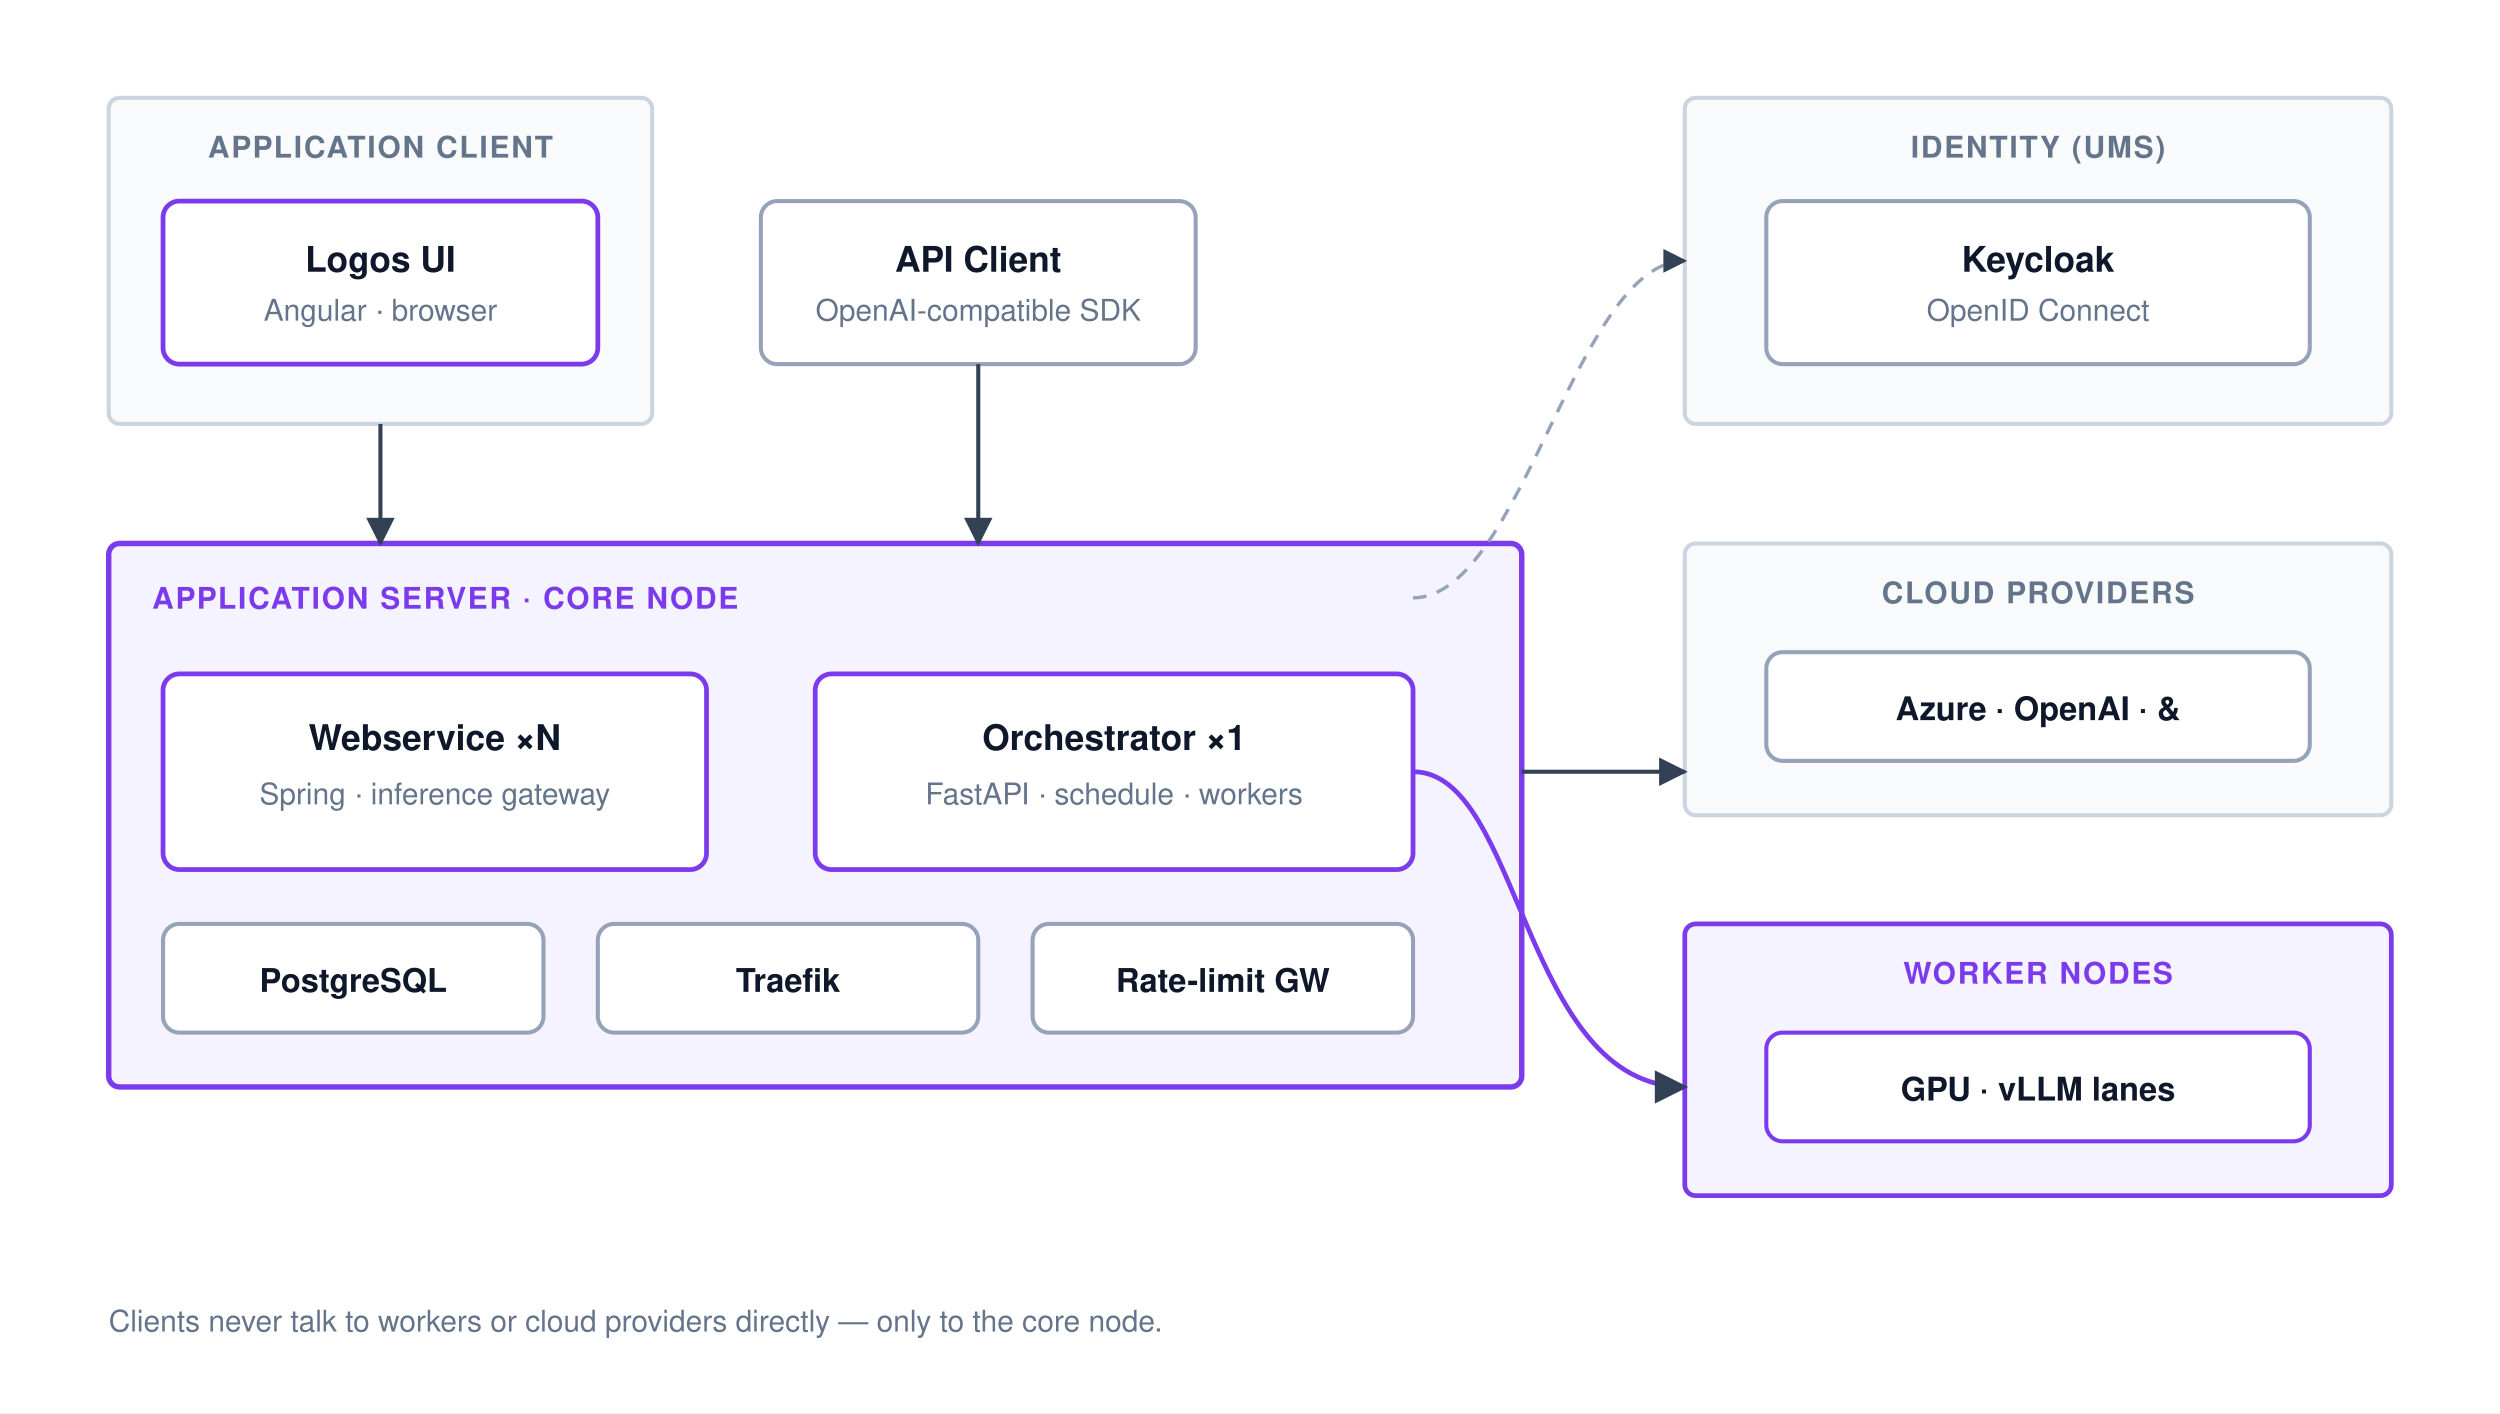
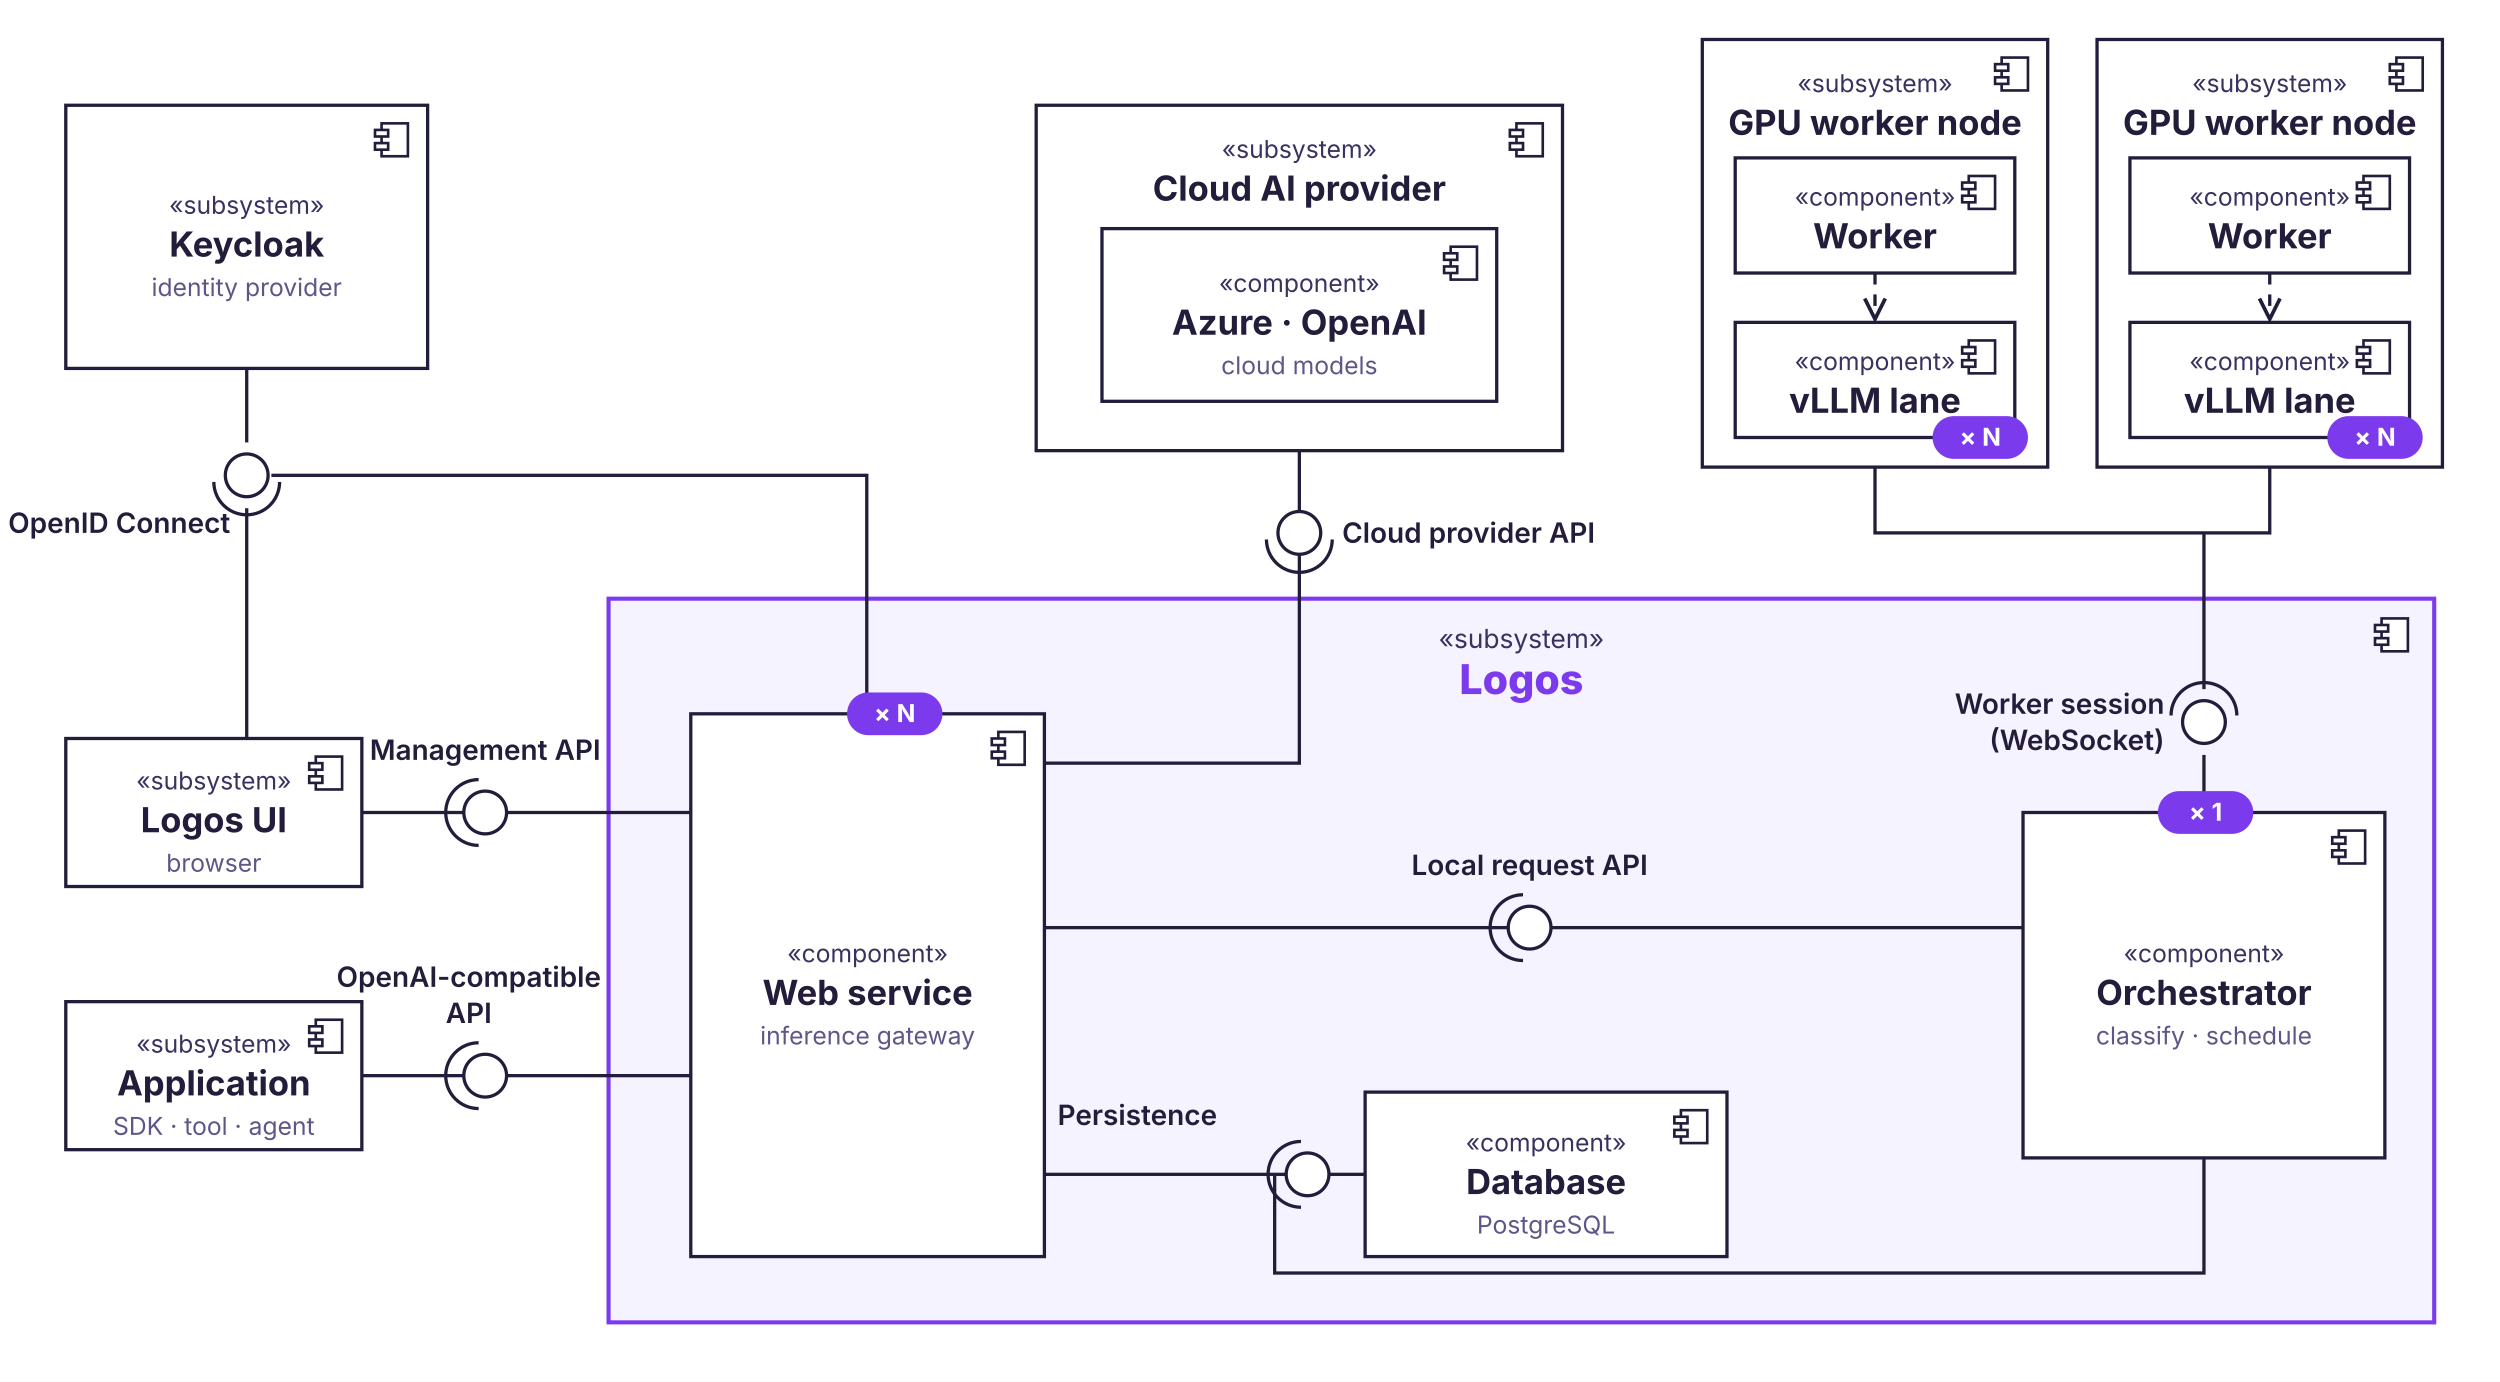
- <svg xmlns="http://www.w3.org/2000/svg" viewBox="0 0 920 520" width="920" height="520" role="img" aria-labelledby="title desc">
-   <defs>
-     <marker id="a" viewBox="0 0 10 10" refX="9" refY="5" markerWidth="7" markerHeight="7" orient="auto-start-reverse">
-       <path d="M0 0 L10 5 L0 10 z" fill="#334155" />
-     </marker>
-   </defs>
-   <rect width="920" height="520" fill="#FFFFFF" />
-   <rect x="40" y="36" width="200" height="120" rx="4" fill="#F8FAFC" stroke="#CBD5E1" stroke-width="1.5" />
-   <text x="140" y="58" text-anchor="middle" font-family="Helvetica,Arial,sans-serif" font-size="11" font-weight="700" fill="#64748B" letter-spacing="0.06em">APPLICATION CLIENT</text>
-   <rect x="60" y="74" width="160" height="60" rx="6" fill="#FFFFFF" stroke="#7C3AED" stroke-width="1.75" />
-   <text x="140" y="100" text-anchor="middle" font-family="Helvetica,Arial,sans-serif" font-size="13" font-weight="700" fill="#0F172A">Logos UI</text>
-   <text x="140" y="118" text-anchor="middle" font-family="Helvetica,Arial,sans-serif" font-size="11" fill="#64748B">Angular · browser</text>
-   <rect x="280" y="74" width="160" height="60" rx="6" fill="#FFFFFF" stroke="#94A3B8" stroke-width="1.5" />
-   <text x="360" y="100" text-anchor="middle" font-family="Helvetica,Arial,sans-serif" font-size="13" font-weight="700" fill="#0F172A">API Client</text>
-   <text x="360" y="118" text-anchor="middle" font-family="Helvetica,Arial,sans-serif" font-size="11" fill="#64748B">OpenAI-compatible SDK</text>
-   <rect x="40" y="200" width="520" height="200" rx="4" fill="#F5F3FF" stroke="#7C3AED" stroke-width="2" />
-   <text x="56" y="224" font-family="Helvetica,Arial,sans-serif" font-size="11" font-weight="700" fill="#7C3AED" letter-spacing="0.06em">APPLICATION SERVER · CORE NODE</text>
-   <rect x="60" y="248" width="200" height="72" rx="6" fill="#FFFFFF" stroke="#7C3AED" stroke-width="1.75" />
-   <text x="160" y="276" text-anchor="middle" font-family="Helvetica,Arial,sans-serif" font-size="13" font-weight="700" fill="#0F172A">Webservice ×N</text>
-   <text x="160" y="296" text-anchor="middle" font-family="Helvetica,Arial,sans-serif" font-size="11" fill="#64748B">Spring · inference gateway</text>
-   <rect x="300" y="248" width="220" height="72" rx="6" fill="#FFFFFF" stroke="#7C3AED" stroke-width="1.75" />
-   <text x="410" y="276" text-anchor="middle" font-family="Helvetica,Arial,sans-serif" font-size="13" font-weight="700" fill="#0F172A">Orchestrator ×1</text>
-   <text x="410" y="296" text-anchor="middle" font-family="Helvetica,Arial,sans-serif" font-size="11" fill="#64748B">FastAPI · schedule · workers</text>
-   <rect x="60" y="340" width="140" height="40" rx="6" fill="#FFFFFF" stroke="#94A3B8" stroke-width="1.5" />
-   <text x="130" y="365" text-anchor="middle" font-family="Helvetica,Arial,sans-serif" font-size="12" font-weight="600" fill="#0F172A">PostgreSQL</text>
-   <rect x="220" y="340" width="140" height="40" rx="6" fill="#FFFFFF" stroke="#94A3B8" stroke-width="1.5" />
-   <text x="290" y="365" text-anchor="middle" font-family="Helvetica,Arial,sans-serif" font-size="12" font-weight="600" fill="#0F172A">Traefik</text>
-   <rect x="380" y="340" width="140" height="40" rx="6" fill="#FFFFFF" stroke="#94A3B8" stroke-width="1.5" />
-   <text x="450" y="365" text-anchor="middle" font-family="Helvetica,Arial,sans-serif" font-size="12" font-weight="600" fill="#0F172A">Rate-limit GW</text>
-   <rect x="620" y="36" width="260" height="120" rx="4" fill="#F8FAFC" stroke="#CBD5E1" stroke-width="1.5" />
-   <text x="750" y="58" text-anchor="middle" font-family="Helvetica,Arial,sans-serif" font-size="11" font-weight="700" fill="#64748B" letter-spacing="0.06em">IDENTITY (UMS)</text>
-   <rect x="650" y="74" width="200" height="60" rx="6" fill="#FFFFFF" stroke="#94A3B8" stroke-width="1.5" />
-   <text x="750" y="100" text-anchor="middle" font-family="Helvetica,Arial,sans-serif" font-size="13" font-weight="700" fill="#0F172A">Keycloak</text>
-   <text x="750" y="118" text-anchor="middle" font-family="Helvetica,Arial,sans-serif" font-size="11" fill="#64748B">OpenID Connect</text>
-   <rect x="620" y="200" width="260" height="100" rx="4" fill="#F8FAFC" stroke="#CBD5E1" stroke-width="1.5" />
-   <text x="750" y="222" text-anchor="middle" font-family="Helvetica,Arial,sans-serif" font-size="11" font-weight="700" fill="#64748B" letter-spacing="0.06em">CLOUD PROVIDERS</text>
-   <rect x="650" y="240" width="200" height="40" rx="6" fill="#FFFFFF" stroke="#94A3B8" stroke-width="1.5" />
-   <text x="750" y="265" text-anchor="middle" font-family="Helvetica,Arial,sans-serif" font-size="12" font-weight="600" fill="#0F172A">Azure · OpenAI · &amp;</text>
-   <rect x="620" y="340" width="260" height="100" rx="4" fill="#F5F3FF" stroke="#7C3AED" stroke-width="1.75" />
-   <text x="750" y="362" text-anchor="middle" font-family="Helvetica,Arial,sans-serif" font-size="11" font-weight="700" fill="#7C3AED" letter-spacing="0.06em">WORKER NODES</text>
-   <rect x="650" y="380" width="200" height="40" rx="6" fill="#FFFFFF" stroke="#7C3AED" stroke-width="1.5" />
-   <text x="750" y="405" text-anchor="middle" font-family="Helvetica,Arial,sans-serif" font-size="12" font-weight="600" fill="#0F172A">GPU · vLLM lanes</text>
-   <path d="M140 156 V200" fill="none" stroke="#334155" stroke-width="1.5" marker-end="url(#a)" />
-   <path d="M360 134 V200" fill="none" stroke="#334155" stroke-width="1.5" marker-end="url(#a)" />
-   <path d="M560 284 H620" fill="none" stroke="#334155" stroke-width="1.5" marker-end="url(#a)" />
-   <path d="M520 284 C560 284 560 400 620 400" fill="none" stroke="#7C3AED" stroke-width="1.75" marker-end="url(#a)" />
-   <path d="M520 220 C560 220 580 96 620 96" fill="none" stroke="#94A3B8" stroke-width="1.25" stroke-dasharray="5 4" marker-end="url(#a)" />
-   <text x="40" y="490" font-family="Helvetica,Arial,sans-serif" font-size="11" fill="#64748B">Clients never talk to workers or cloud providers directly — only to the core node.</text>
+ <svg xmlns="http://www.w3.org/2000/svg" viewBox="0 0 1520 840" width="1520" height="840" font-family="Inter, -apple-system, BlinkMacSystemFont, 'Segoe UI', Helvetica, Arial, sans-serif" role="img" aria-label="UML component diagram of Logos">
+   <rect width="1520" height="840" fill="#fff" />
+   <g transform="translate(40 24)">
+     <defs>
+       <marker id="open" viewBox="0 0 12 12" refX="11" refY="6" markerUnits="userSpaceOnUse" markerWidth="15" markerHeight="15" orient="auto">
+         <path d="M 1 1 L 11 6 L 1 11" fill="none" stroke="#241c3b" stroke-width="1.8" />
+       </marker>
+     </defs>
+     <rect x="330" y="340" width="1110" height="440" fill="rgba(237,233,254,0.55)" stroke="#7c3aed" stroke-width="2.5" />
+     <g transform="translate(1404 352)" fill="#fff" stroke="#241c3b" stroke-width="1.6">
+       <rect x="4" y="0" width="16" height="20" />
+       <rect x="0" y="4" width="8" height="4" />
+       <rect x="0" y="12" width="8" height="4" />
+     </g>
+     <text x="885.0" y="370" text-anchor="middle" font-size="16" font-weight="400" fill="#3b3160">«subsystem»</text>
+     <text x="885.0" y="398" text-anchor="middle" font-size="25" font-weight="800" fill="#7c3aed">Logos</text>
+     <g fill="none" stroke="#241c3b" stroke-width="2">
+       <path d="M 180 470 H 380" />
+       <path d="M 180 630 H 380" />
+       <path d="M 110 200 V 245" />
+       <path d="M 110 285 V 425" />
+       <path d="M 125 265 H 487 V 410" />
+       <path d="M 750 250 V 287" />
+       <path d="M 750 313 V 440 H 595" />
+       <path d="M 595 540 H 1190" />
+       <path d="M 595 690 H 790" />
+       <path d="M 1300 680 V 750 H 735 V 690" />
+       <path d="M 1100 260 V 300 H 1340 V 260" />
+       <path d="M 1300 300 V 395" />
+       <path d="M 1300 435 V 470" />
+     </g>
+     <rect x="0" y="40" width="220" height="160" fill="#fff" stroke="#241c3b" stroke-width="2" />
+     <g transform="translate(188 51)" fill="#fff" stroke="#241c3b" stroke-width="1.6">
+       <rect x="4" y="0" width="16" height="20" />
+       <rect x="0" y="4" width="8" height="4" />
+       <rect x="0" y="12" width="8" height="4" />
+     </g>
+     <text x="110.0" y="106.0" text-anchor="middle" font-size="15" font-weight="400" fill="#3b3160">«subsystem»</text>
+     <text x="110.0" y="132.0" text-anchor="middle" font-size="21" font-weight="700" fill="#241c3b">Keycloak</text>
+     <text x="110.0" y="156.0" text-anchor="middle" font-size="15" font-weight="400" fill="#5f5688">identity provider</text>
+     <rect x="590" y="40" width="320" height="210" fill="#fff" stroke="#241c3b" stroke-width="2" />
+     <g transform="translate(878 51)" fill="#fff" stroke="#241c3b" stroke-width="1.6">
+       <rect x="4" y="0" width="16" height="20" />
+       <rect x="0" y="4" width="8" height="4" />
+       <rect x="0" y="12" width="8" height="4" />
+     </g>
+     <text x="750.0" y="72" text-anchor="middle" font-size="15" font-weight="400" fill="#3b3160">«subsystem»</text>
+     <text x="750.0" y="98" text-anchor="middle" font-size="21" font-weight="700" fill="#241c3b">Cloud AI provider</text>
+     <rect x="630" y="115" width="240" height="105" fill="#fff" stroke="#241c3b" stroke-width="2" />
+     <g transform="translate(838 126)" fill="#fff" stroke="#241c3b" stroke-width="1.6">
+       <rect x="4" y="0" width="16" height="20" />
+       <rect x="0" y="4" width="8" height="4" />
+       <rect x="0" y="12" width="8" height="4" />
+     </g>
+     <text x="750.0" y="153.5" text-anchor="middle" font-size="15" font-weight="400" fill="#3b3160">«component»</text>
+     <text x="750.0" y="179.5" text-anchor="middle" font-size="21" font-weight="700" fill="#241c3b">Azure · OpenAI</text>
+     <text x="750.0" y="203.5" text-anchor="middle" font-size="15" font-weight="400" fill="#5f5688">cloud models</text>
+     <rect x="995" y="0" width="210" height="260" fill="#fff" stroke="#241c3b" stroke-width="2" />
+     <g transform="translate(1173 11)" fill="#fff" stroke="#241c3b" stroke-width="1.6">
+       <rect x="4" y="0" width="16" height="20" />
+       <rect x="0" y="4" width="8" height="4" />
+       <rect x="0" y="12" width="8" height="4" />
+     </g>
+     <text x="1100.0" y="32" text-anchor="middle" font-size="15" font-weight="400" fill="#3b3160">«subsystem»</text>
+     <text x="1100.0" y="58" text-anchor="middle" font-size="21" font-weight="700" fill="#241c3b">GPU worker node</text>
+     <rect x="1015" y="72" width="170" height="70" fill="#fff" stroke="#241c3b" stroke-width="2" />
+     <g transform="translate(1153 83)" fill="#fff" stroke="#241c3b" stroke-width="1.6">
+       <rect x="4" y="0" width="16" height="20" />
+       <rect x="0" y="4" width="8" height="4" />
+       <rect x="0" y="12" width="8" height="4" />
+     </g>
+     <text x="1100.0" y="101.0" text-anchor="middle" font-size="15" font-weight="400" fill="#3b3160">«component»</text>
+     <text x="1100.0" y="127.0" text-anchor="middle" font-size="21" font-weight="700" fill="#241c3b">Worker</text>
+     <rect x="1015" y="172" width="170" height="70" fill="#fff" stroke="#241c3b" stroke-width="2" />
+     <g transform="translate(1153 183)" fill="#fff" stroke="#241c3b" stroke-width="1.6">
+       <rect x="4" y="0" width="16" height="20" />
+       <rect x="0" y="4" width="8" height="4" />
+       <rect x="0" y="12" width="8" height="4" />
+     </g>
+     <text x="1100.0" y="201.0" text-anchor="middle" font-size="15" font-weight="400" fill="#3b3160">«component»</text>
+     <text x="1100.0" y="227.0" text-anchor="middle" font-size="21" font-weight="700" fill="#241c3b">vLLM lane</text>
+     <path d="M 1100 142 V 170" stroke="#241c3b" stroke-width="2" stroke-dasharray="7 6" marker-end="url(#open)" fill="none" />
+     <rect x="1135" y="229" width="58" height="26" rx="13" fill="#7c3aed" />
+     <text x="1164" y="247" text-anchor="middle" font-size="15" font-weight="700" fill="#fff">× N</text>
+     <rect x="1235" y="0" width="210" height="260" fill="#fff" stroke="#241c3b" stroke-width="2" />
+     <g transform="translate(1413 11)" fill="#fff" stroke="#241c3b" stroke-width="1.6">
+       <rect x="4" y="0" width="16" height="20" />
+       <rect x="0" y="4" width="8" height="4" />
+       <rect x="0" y="12" width="8" height="4" />
+     </g>
+     <text x="1340.0" y="32" text-anchor="middle" font-size="15" font-weight="400" fill="#3b3160">«subsystem»</text>
+     <text x="1340.0" y="58" text-anchor="middle" font-size="21" font-weight="700" fill="#241c3b">GPU worker node</text>
+     <rect x="1255" y="72" width="170" height="70" fill="#fff" stroke="#241c3b" stroke-width="2" />
+     <g transform="translate(1393 83)" fill="#fff" stroke="#241c3b" stroke-width="1.6">
+       <rect x="4" y="0" width="16" height="20" />
+       <rect x="0" y="4" width="8" height="4" />
+       <rect x="0" y="12" width="8" height="4" />
+     </g>
+     <text x="1340.0" y="101.0" text-anchor="middle" font-size="15" font-weight="400" fill="#3b3160">«component»</text>
+     <text x="1340.0" y="127.0" text-anchor="middle" font-size="21" font-weight="700" fill="#241c3b">Worker</text>
+     <rect x="1255" y="172" width="170" height="70" fill="#fff" stroke="#241c3b" stroke-width="2" />
+     <g transform="translate(1393 183)" fill="#fff" stroke="#241c3b" stroke-width="1.6">
+       <rect x="4" y="0" width="16" height="20" />
+       <rect x="0" y="4" width="8" height="4" />
+       <rect x="0" y="12" width="8" height="4" />
+     </g>
+     <text x="1340.0" y="201.0" text-anchor="middle" font-size="15" font-weight="400" fill="#3b3160">«component»</text>
+     <text x="1340.0" y="227.0" text-anchor="middle" font-size="21" font-weight="700" fill="#241c3b">vLLM lane</text>
+     <path d="M 1340 142 V 170" stroke="#241c3b" stroke-width="2" stroke-dasharray="7 6" marker-end="url(#open)" fill="none" />
+     <rect x="1375" y="229" width="58" height="26" rx="13" fill="#7c3aed" />
+     <text x="1404" y="247" text-anchor="middle" font-size="15" font-weight="700" fill="#fff">× N</text>
+     <rect x="0" y="425" width="180" height="90" fill="#fff" stroke="#241c3b" stroke-width="2" />
+     <g transform="translate(148 436)" fill="#fff" stroke="#241c3b" stroke-width="1.6">
+       <rect x="4" y="0" width="16" height="20" />
+       <rect x="0" y="4" width="8" height="4" />
+       <rect x="0" y="12" width="8" height="4" />
+     </g>
+     <text x="90.0" y="456.0" text-anchor="middle" font-size="15" font-weight="400" fill="#3b3160">«subsystem»</text>
+     <text x="90.0" y="482.0" text-anchor="middle" font-size="21" font-weight="700" fill="#241c3b">Logos UI</text>
+     <text x="90.0" y="506.0" text-anchor="middle" font-size="15" font-weight="400" fill="#5f5688">browser</text>
+     <rect x="0" y="585" width="180" height="90" fill="#fff" stroke="#241c3b" stroke-width="2" />
+     <g transform="translate(148 596)" fill="#fff" stroke="#241c3b" stroke-width="1.6">
+       <rect x="4" y="0" width="16" height="20" />
+       <rect x="0" y="4" width="8" height="4" />
+       <rect x="0" y="12" width="8" height="4" />
+     </g>
+     <text x="90.0" y="616.0" text-anchor="middle" font-size="15" font-weight="400" fill="#3b3160">«subsystem»</text>
+     <text x="90.0" y="642.0" text-anchor="middle" font-size="21" font-weight="700" fill="#241c3b">Application</text>
+     <text x="90.0" y="666.0" text-anchor="middle" font-size="15" font-weight="400" fill="#5f5688">SDK · tool · agent</text>
+     <rect x="380" y="410" width="215" height="330" fill="#fff" stroke="#241c3b" stroke-width="2" />
+     <g transform="translate(563 421)" fill="#fff" stroke="#241c3b" stroke-width="1.6">
+       <rect x="4" y="0" width="16" height="20" />
+       <rect x="0" y="4" width="8" height="4" />
+       <rect x="0" y="12" width="8" height="4" />
+     </g>
+     <text x="487.5" y="561.0" text-anchor="middle" font-size="15" font-weight="400" fill="#3b3160">«component»</text>
+     <text x="487.5" y="587.0" text-anchor="middle" font-size="21" font-weight="700" fill="#241c3b">Web service</text>
+     <text x="487.5" y="611.0" text-anchor="middle" font-size="15" font-weight="400" fill="#5f5688">inference gateway</text>
+     <rect x="475" y="397" width="58" height="26" rx="13" fill="#7c3aed" />
+     <text x="504" y="415" text-anchor="middle" font-size="15" font-weight="700" fill="#fff">× N</text>
+     <rect x="1190" y="470" width="220" height="210" fill="#fff" stroke="#241c3b" stroke-width="2" />
+     <g transform="translate(1378 481)" fill="#fff" stroke="#241c3b" stroke-width="1.6">
+       <rect x="4" y="0" width="16" height="20" />
+       <rect x="0" y="4" width="8" height="4" />
+       <rect x="0" y="12" width="8" height="4" />
+     </g>
+     <text x="1300.0" y="561.0" text-anchor="middle" font-size="15" font-weight="400" fill="#3b3160">«component»</text>
+     <text x="1300.0" y="587.0" text-anchor="middle" font-size="21" font-weight="700" fill="#241c3b">Orchestrator</text>
+     <text x="1300.0" y="611.0" text-anchor="middle" font-size="15" font-weight="400" fill="#5f5688">classify · schedule</text>
+     <rect x="1272" y="457" width="58" height="26" rx="13" fill="#7c3aed" />
+     <text x="1301" y="475" text-anchor="middle" font-size="15" font-weight="700" fill="#fff">× 1</text>
+     <rect x="790" y="640" width="220" height="100" fill="#fff" stroke="#241c3b" stroke-width="2" />
+     <g transform="translate(978 651)" fill="#fff" stroke="#241c3b" stroke-width="1.6">
+       <rect x="4" y="0" width="16" height="20" />
+       <rect x="0" y="4" width="8" height="4" />
+       <rect x="0" y="12" width="8" height="4" />
+     </g>
+     <text x="900.0" y="676.0" text-anchor="middle" font-size="15" font-weight="400" fill="#3b3160">«component»</text>
+     <text x="900.0" y="702.0" text-anchor="middle" font-size="21" font-weight="700" fill="#241c3b">Database</text>
+     <text x="900.0" y="726.0" text-anchor="middle" font-size="15" font-weight="400" fill="#5f5688">PostgreSQL</text>
+     <circle cx="255" cy="470" r="13" fill="#fff" stroke="#241c3b" stroke-width="2" />
+     <path d="M 251 450 A 20 20 0 0 0 251 490" fill="none" stroke="#241c3b" stroke-width="2" />
+     <text x="255" y="438" text-anchor="middle" font-size="17" font-weight="600" fill="#241c3b">Management API</text>
+     <circle cx="255" cy="630" r="13" fill="#fff" stroke="#241c3b" stroke-width="2" />
+     <path d="M 251 610 A 20 20 0 0 0 251 650" fill="none" stroke="#241c3b" stroke-width="2" />
+     <text x="245" y="576" text-anchor="middle" font-size="17" font-weight="600" fill="#241c3b">OpenAI-compatible</text>
+     <text x="245" y="598" text-anchor="middle" font-size="17" font-weight="600" fill="#241c3b">API</text>
+     <circle cx="110" cy="265" r="13" fill="#fff" stroke="#241c3b" stroke-width="2" />
+     <path d="M 90 269 A 20 20 0 0 0 130 269" fill="none" stroke="#241c3b" stroke-width="2" />
+     <text x="100" y="300" text-anchor="end" font-size="17" font-weight="600" fill="#241c3b">OpenID Connect</text>
+     <circle cx="750" cy="300" r="13" fill="#fff" stroke="#241c3b" stroke-width="2" />
+     <path d="M 730 304 A 20 20 0 0 0 770 304" fill="none" stroke="#241c3b" stroke-width="2" />
+     <text x="776" y="306" text-anchor="start" font-size="17" font-weight="600" fill="#241c3b">Cloud provider API</text>
+     <circle cx="890" cy="540" r="13" fill="#fff" stroke="#241c3b" stroke-width="2" />
+     <path d="M 886 520 A 20 20 0 0 0 886 560" fill="none" stroke="#241c3b" stroke-width="2" />
+     <text x="890" y="508" text-anchor="middle" font-size="17" font-weight="600" fill="#241c3b">Local request API</text>
+     <circle cx="755" cy="690" r="13" fill="#fff" stroke="#241c3b" stroke-width="2" />
+     <path d="M 751 670 A 20 20 0 0 0 751 710" fill="none" stroke="#241c3b" stroke-width="2" />
+     <text x="700" y="660" text-anchor="end" font-size="17" font-weight="600" fill="#241c3b">Persistence</text>
+     <circle cx="1300" cy="415" r="13" fill="#fff" stroke="#241c3b" stroke-width="2" />
+     <path d="M 1280 411 A 20 20 0 0 1 1320 411" fill="none" stroke="#241c3b" stroke-width="2" />
+     <text x="1276" y="410" text-anchor="end" font-size="17" font-weight="600" fill="#241c3b">Worker session</text>
+     <text x="1276" y="432" text-anchor="end" font-size="17" font-weight="600" fill="#241c3b">(WebSocket)</text>
+   </g>
</svg>
